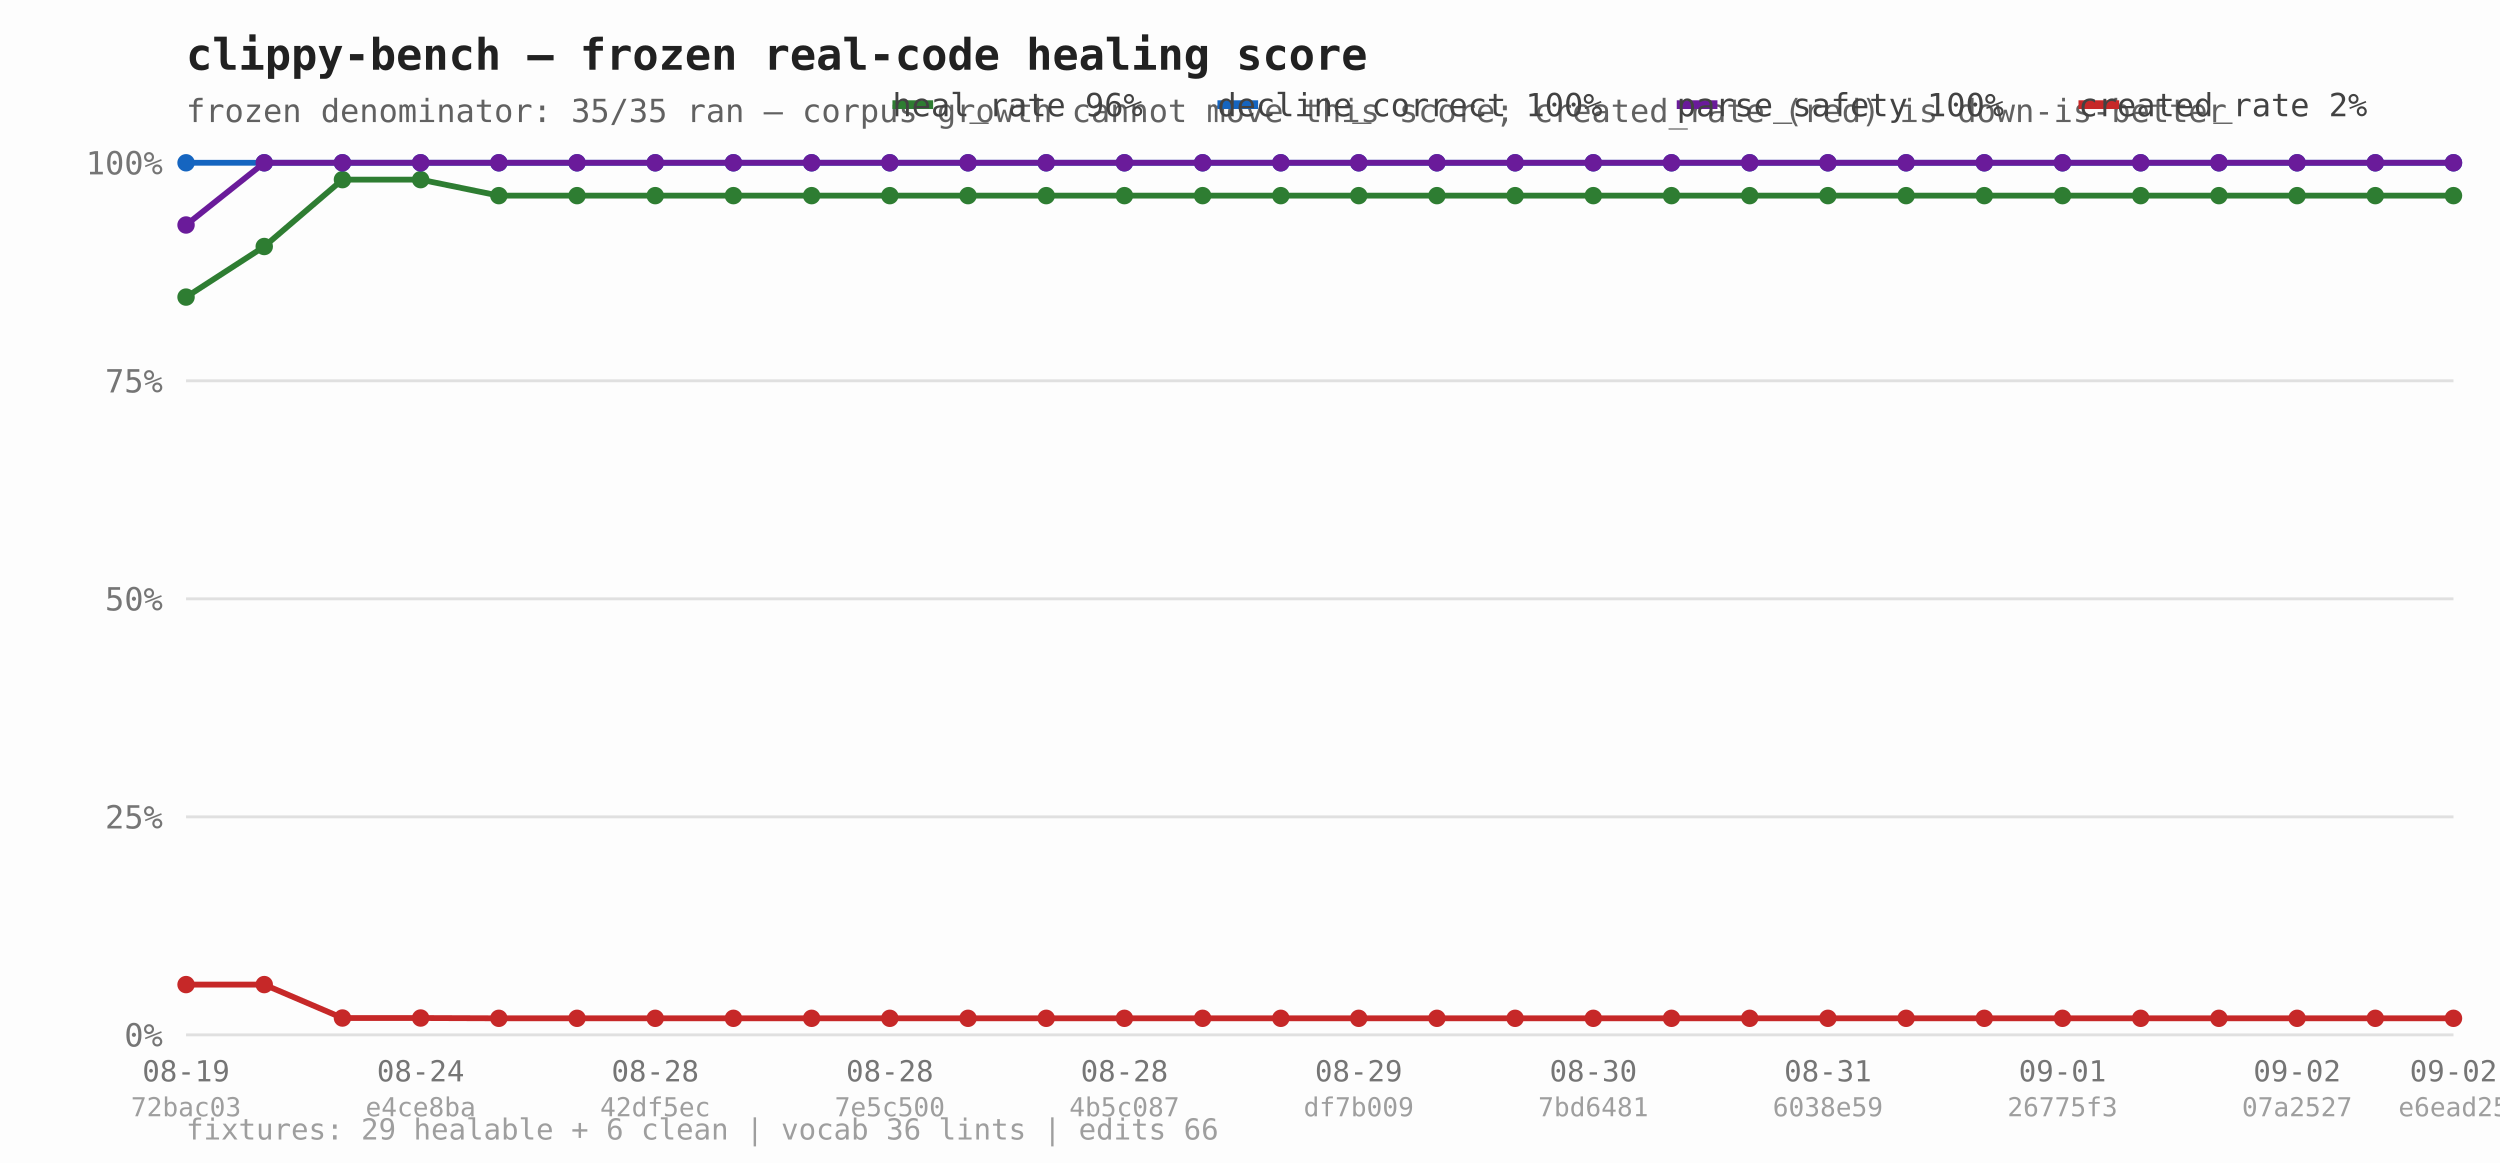
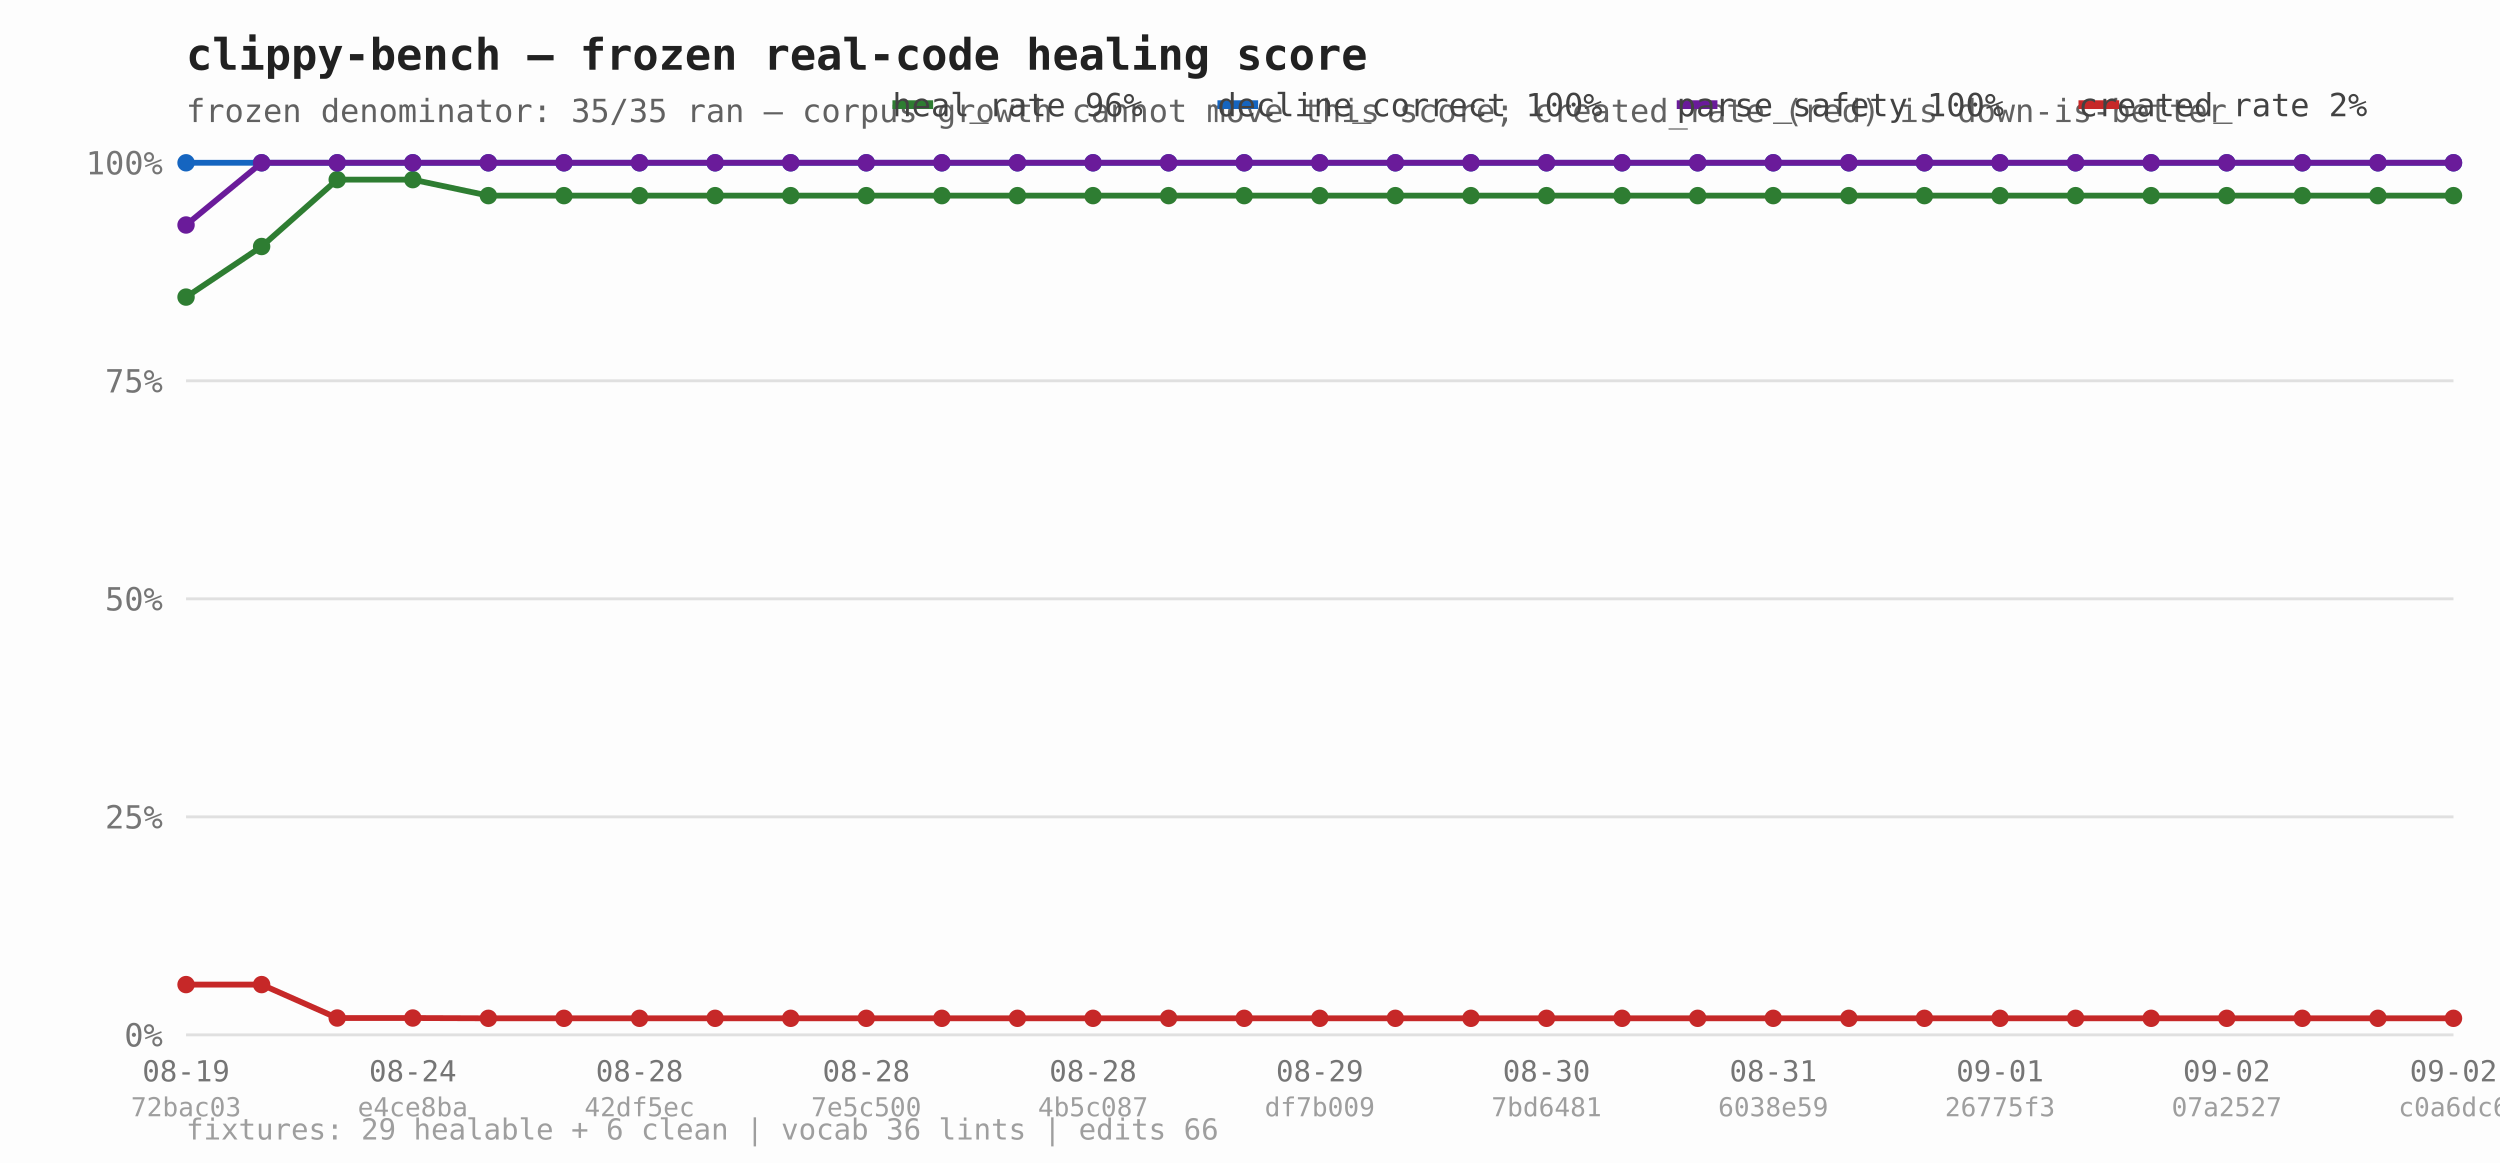
<svg xmlns="http://www.w3.org/2000/svg" width="860" height="400" viewBox="0 0 860 400" font-family="ui-monospace,Menlo,monospace">
  <rect width="100%" height="100%" fill="#fdfdfd" />
  <text x="64" y="24" font-size="15" font-weight="bold" fill="#212121">clippy-bench — frozen real-code healing score</text>
  <text x="64" y="42" font-size="11" fill="#616161">frozen denominator: 35/35 ran — corpus growth cannot move this score; created_rate (red) is down-is-better</text>
  <line x1="64" y1="356.0" x2="844" y2="356.0" stroke="#e0e0e0" stroke-width="1" />
  <text x="56" y="360.0" font-size="11" fill="#757575" text-anchor="end">0%</text>
  <line x1="64" y1="281.0" x2="844" y2="281.0" stroke="#e0e0e0" stroke-width="1" />
  <text x="56" y="285.0" font-size="11" fill="#757575" text-anchor="end">25%</text>
  <line x1="64" y1="206.0" x2="844" y2="206.0" stroke="#e0e0e0" stroke-width="1" />
  <text x="56" y="210.0" font-size="11" fill="#757575" text-anchor="end">50%</text>
  <line x1="64" y1="131.0" x2="844" y2="131.0" stroke="#e0e0e0" stroke-width="1" />
  <text x="56" y="135.0" font-size="11" fill="#757575" text-anchor="end">75%</text>
  <line x1="64" y1="56.0" x2="844" y2="56.0" stroke="#e0e0e0" stroke-width="1" />
  <text x="56" y="60.0" font-size="11" fill="#757575" text-anchor="end">100%</text>
  <line x1="715.0" y1="36" x2="729.0" y2="36" stroke="#c62828" stroke-width="3" />
  <text x="715.0" y="40" font-size="11" fill="#424242">created_rate 2%</text>
  <line x1="576.8" y1="36" x2="590.8" y2="36" stroke="#6a1b9a" stroke-width="3" />
  <text x="576.8" y="40" font-size="11" fill="#424242">parse_safety 100%</text>
  <line x1="418.8" y1="36" x2="432.8" y2="36" stroke="#1565c0" stroke-width="3" />
  <text x="418.8" y="40" font-size="11" fill="#424242">decline_correct 100%</text>
  <line x1="307.0" y1="36" x2="321.0" y2="36" stroke="#2e7d32" stroke-width="3" />
  <text x="307.0" y="40" font-size="11" fill="#424242">heal_rate 96%</text>
-   <path d="M 64.0 102.2 L 90.9 84.8 L 117.8 61.8 L 144.7 61.8 L 171.6 67.3 L 198.5 67.3 L 225.4 67.3 L 252.3 67.3 L 279.2 67.3 L 306.1 67.3 L 333.0 67.3 L 359.9 67.3 L 386.8 67.3 L 413.7 67.3 L 440.6 67.3 L 467.4 67.3 L 494.3 67.3 L 521.2 67.3 L 548.1 67.3 L 575.0 67.3 L 601.9 67.3 L 628.8 67.3 L 655.7 67.3 L 682.6 67.3 L 709.5 67.3 L 736.4 67.3 L 763.3 67.3 L 790.2 67.3 L 817.1 67.3 L 844.0 67.3" fill="none" stroke="#2e7d32" stroke-width="2" stroke-linejoin="round" stroke-linecap="round" />
+   <path d="M 64.0 102.2 L 90.0 84.8 L 116.0 61.8 L 142.0 61.8 L 168.0 67.3 L 194.0 67.3 L 220.0 67.3 L 246.0 67.3 L 272.0 67.3 L 298.0 67.3 L 324.0 67.3 L 350.0 67.3 L 376.0 67.3 L 402.0 67.3 L 428.0 67.3 L 454.0 67.3 L 480.0 67.3 L 506.0 67.3 L 532.0 67.3 L 558.0 67.3 L 584.0 67.3 L 610.0 67.3 L 636.0 67.3 L 662.0 67.3 L 688.0 67.3 L 714.0 67.3 L 740.0 67.3 L 766.0 67.3 L 792.0 67.3 L 818.0 67.3 L 844.0 67.3" fill="none" stroke="#2e7d32" stroke-width="2" stroke-linejoin="round" stroke-linecap="round" />
  <circle cx="64.0" cy="102.2" r="3" fill="#2e7d32" />
-   <circle cx="90.9" cy="84.8" r="3" fill="#2e7d32" />
-   <circle cx="117.8" cy="61.8" r="3" fill="#2e7d32" />
-   <circle cx="144.7" cy="61.8" r="3" fill="#2e7d32" />
-   <circle cx="171.6" cy="67.3" r="3" fill="#2e7d32" />
-   <circle cx="198.5" cy="67.3" r="3" fill="#2e7d32" />
-   <circle cx="225.4" cy="67.3" r="3" fill="#2e7d32" />
-   <circle cx="252.3" cy="67.3" r="3" fill="#2e7d32" />
-   <circle cx="279.2" cy="67.3" r="3" fill="#2e7d32" />
-   <circle cx="306.1" cy="67.3" r="3" fill="#2e7d32" />
-   <circle cx="333.0" cy="67.3" r="3" fill="#2e7d32" />
-   <circle cx="359.9" cy="67.3" r="3" fill="#2e7d32" />
-   <circle cx="386.8" cy="67.3" r="3" fill="#2e7d32" />
-   <circle cx="413.7" cy="67.3" r="3" fill="#2e7d32" />
-   <circle cx="440.6" cy="67.3" r="3" fill="#2e7d32" />
-   <circle cx="467.4" cy="67.3" r="3" fill="#2e7d32" />
-   <circle cx="494.3" cy="67.3" r="3" fill="#2e7d32" />
-   <circle cx="521.2" cy="67.3" r="3" fill="#2e7d32" />
-   <circle cx="548.1" cy="67.3" r="3" fill="#2e7d32" />
-   <circle cx="575.0" cy="67.3" r="3" fill="#2e7d32" />
-   <circle cx="601.9" cy="67.3" r="3" fill="#2e7d32" />
-   <circle cx="628.8" cy="67.3" r="3" fill="#2e7d32" />
-   <circle cx="655.7" cy="67.3" r="3" fill="#2e7d32" />
-   <circle cx="682.6" cy="67.3" r="3" fill="#2e7d32" />
-   <circle cx="709.5" cy="67.3" r="3" fill="#2e7d32" />
-   <circle cx="736.4" cy="67.3" r="3" fill="#2e7d32" />
-   <circle cx="763.3" cy="67.3" r="3" fill="#2e7d32" />
-   <circle cx="790.2" cy="67.3" r="3" fill="#2e7d32" />
-   <circle cx="817.1" cy="67.3" r="3" fill="#2e7d32" />
+   <circle cx="90.0" cy="84.8" r="3" fill="#2e7d32" />
+   <circle cx="116.0" cy="61.8" r="3" fill="#2e7d32" />
+   <circle cx="142.0" cy="61.8" r="3" fill="#2e7d32" />
+   <circle cx="168.0" cy="67.3" r="3" fill="#2e7d32" />
+   <circle cx="194.0" cy="67.3" r="3" fill="#2e7d32" />
+   <circle cx="220.0" cy="67.3" r="3" fill="#2e7d32" />
+   <circle cx="246.0" cy="67.3" r="3" fill="#2e7d32" />
+   <circle cx="272.0" cy="67.3" r="3" fill="#2e7d32" />
+   <circle cx="298.0" cy="67.3" r="3" fill="#2e7d32" />
+   <circle cx="324.0" cy="67.3" r="3" fill="#2e7d32" />
+   <circle cx="350.0" cy="67.3" r="3" fill="#2e7d32" />
+   <circle cx="376.0" cy="67.3" r="3" fill="#2e7d32" />
+   <circle cx="402.0" cy="67.3" r="3" fill="#2e7d32" />
+   <circle cx="428.0" cy="67.3" r="3" fill="#2e7d32" />
+   <circle cx="454.0" cy="67.3" r="3" fill="#2e7d32" />
+   <circle cx="480.0" cy="67.3" r="3" fill="#2e7d32" />
+   <circle cx="506.0" cy="67.3" r="3" fill="#2e7d32" />
+   <circle cx="532.0" cy="67.3" r="3" fill="#2e7d32" />
+   <circle cx="558.0" cy="67.3" r="3" fill="#2e7d32" />
+   <circle cx="584.0" cy="67.3" r="3" fill="#2e7d32" />
+   <circle cx="610.0" cy="67.3" r="3" fill="#2e7d32" />
+   <circle cx="636.0" cy="67.3" r="3" fill="#2e7d32" />
+   <circle cx="662.0" cy="67.3" r="3" fill="#2e7d32" />
+   <circle cx="688.0" cy="67.3" r="3" fill="#2e7d32" />
+   <circle cx="714.0" cy="67.3" r="3" fill="#2e7d32" />
+   <circle cx="740.0" cy="67.3" r="3" fill="#2e7d32" />
+   <circle cx="766.0" cy="67.3" r="3" fill="#2e7d32" />
+   <circle cx="792.0" cy="67.3" r="3" fill="#2e7d32" />
+   <circle cx="818.0" cy="67.3" r="3" fill="#2e7d32" />
  <circle cx="844.0" cy="67.3" r="3" fill="#2e7d32" />
-   <path d="M 64.0 56.0 L 90.9 56.0 L 117.8 56.0 L 144.7 56.0 L 171.6 56.0 L 198.5 56.0 L 225.4 56.0 L 252.3 56.0 L 279.2 56.0 L 306.1 56.0 L 333.0 56.0 L 359.9 56.0 L 386.8 56.0 L 413.7 56.0 L 440.6 56.0 L 467.4 56.0 L 494.3 56.0 L 521.2 56.0 L 548.1 56.0 L 575.0 56.0 L 601.9 56.0 L 628.8 56.0 L 655.7 56.0 L 682.6 56.0 L 709.5 56.0 L 736.4 56.0 L 763.3 56.0 L 790.2 56.0 L 817.1 56.0 L 844.0 56.0" fill="none" stroke="#1565c0" stroke-width="2" stroke-linejoin="round" stroke-linecap="round" />
+   <path d="M 64.0 56.0 L 90.0 56.0 L 116.0 56.0 L 142.0 56.0 L 168.0 56.0 L 194.0 56.0 L 220.0 56.0 L 246.0 56.0 L 272.0 56.0 L 298.0 56.0 L 324.0 56.0 L 350.0 56.0 L 376.0 56.0 L 402.0 56.0 L 428.0 56.0 L 454.0 56.0 L 480.0 56.0 L 506.0 56.0 L 532.0 56.0 L 558.0 56.0 L 584.0 56.0 L 610.0 56.0 L 636.0 56.0 L 662.0 56.0 L 688.0 56.0 L 714.0 56.0 L 740.0 56.0 L 766.0 56.0 L 792.0 56.0 L 818.0 56.0 L 844.0 56.0" fill="none" stroke="#1565c0" stroke-width="2" stroke-linejoin="round" stroke-linecap="round" />
  <circle cx="64.0" cy="56.0" r="3" fill="#1565c0" />
-   <circle cx="90.9" cy="56.0" r="3" fill="#1565c0" />
-   <circle cx="117.8" cy="56.0" r="3" fill="#1565c0" />
-   <circle cx="144.7" cy="56.0" r="3" fill="#1565c0" />
-   <circle cx="171.6" cy="56.0" r="3" fill="#1565c0" />
-   <circle cx="198.5" cy="56.0" r="3" fill="#1565c0" />
-   <circle cx="225.4" cy="56.0" r="3" fill="#1565c0" />
-   <circle cx="252.3" cy="56.0" r="3" fill="#1565c0" />
-   <circle cx="279.2" cy="56.0" r="3" fill="#1565c0" />
-   <circle cx="306.1" cy="56.0" r="3" fill="#1565c0" />
-   <circle cx="333.0" cy="56.0" r="3" fill="#1565c0" />
-   <circle cx="359.9" cy="56.0" r="3" fill="#1565c0" />
-   <circle cx="386.8" cy="56.0" r="3" fill="#1565c0" />
-   <circle cx="413.7" cy="56.0" r="3" fill="#1565c0" />
-   <circle cx="440.6" cy="56.0" r="3" fill="#1565c0" />
-   <circle cx="467.4" cy="56.0" r="3" fill="#1565c0" />
-   <circle cx="494.3" cy="56.0" r="3" fill="#1565c0" />
-   <circle cx="521.2" cy="56.0" r="3" fill="#1565c0" />
-   <circle cx="548.1" cy="56.0" r="3" fill="#1565c0" />
-   <circle cx="575.0" cy="56.0" r="3" fill="#1565c0" />
-   <circle cx="601.9" cy="56.0" r="3" fill="#1565c0" />
-   <circle cx="628.8" cy="56.0" r="3" fill="#1565c0" />
-   <circle cx="655.7" cy="56.0" r="3" fill="#1565c0" />
-   <circle cx="682.6" cy="56.0" r="3" fill="#1565c0" />
-   <circle cx="709.5" cy="56.0" r="3" fill="#1565c0" />
-   <circle cx="736.4" cy="56.0" r="3" fill="#1565c0" />
-   <circle cx="763.3" cy="56.0" r="3" fill="#1565c0" />
-   <circle cx="790.2" cy="56.0" r="3" fill="#1565c0" />
-   <circle cx="817.1" cy="56.0" r="3" fill="#1565c0" />
+   <circle cx="90.0" cy="56.0" r="3" fill="#1565c0" />
+   <circle cx="116.0" cy="56.0" r="3" fill="#1565c0" />
+   <circle cx="142.0" cy="56.0" r="3" fill="#1565c0" />
+   <circle cx="168.0" cy="56.0" r="3" fill="#1565c0" />
+   <circle cx="194.0" cy="56.0" r="3" fill="#1565c0" />
+   <circle cx="220.0" cy="56.0" r="3" fill="#1565c0" />
+   <circle cx="246.0" cy="56.0" r="3" fill="#1565c0" />
+   <circle cx="272.0" cy="56.0" r="3" fill="#1565c0" />
+   <circle cx="298.0" cy="56.0" r="3" fill="#1565c0" />
+   <circle cx="324.0" cy="56.0" r="3" fill="#1565c0" />
+   <circle cx="350.0" cy="56.0" r="3" fill="#1565c0" />
+   <circle cx="376.0" cy="56.0" r="3" fill="#1565c0" />
+   <circle cx="402.0" cy="56.0" r="3" fill="#1565c0" />
+   <circle cx="428.0" cy="56.0" r="3" fill="#1565c0" />
+   <circle cx="454.0" cy="56.0" r="3" fill="#1565c0" />
+   <circle cx="480.0" cy="56.0" r="3" fill="#1565c0" />
+   <circle cx="506.0" cy="56.0" r="3" fill="#1565c0" />
+   <circle cx="532.0" cy="56.0" r="3" fill="#1565c0" />
+   <circle cx="558.0" cy="56.0" r="3" fill="#1565c0" />
+   <circle cx="584.0" cy="56.0" r="3" fill="#1565c0" />
+   <circle cx="610.0" cy="56.0" r="3" fill="#1565c0" />
+   <circle cx="636.0" cy="56.0" r="3" fill="#1565c0" />
+   <circle cx="662.0" cy="56.0" r="3" fill="#1565c0" />
+   <circle cx="688.0" cy="56.0" r="3" fill="#1565c0" />
+   <circle cx="714.0" cy="56.0" r="3" fill="#1565c0" />
+   <circle cx="740.0" cy="56.0" r="3" fill="#1565c0" />
+   <circle cx="766.0" cy="56.0" r="3" fill="#1565c0" />
+   <circle cx="792.0" cy="56.0" r="3" fill="#1565c0" />
+   <circle cx="818.0" cy="56.0" r="3" fill="#1565c0" />
  <circle cx="844.0" cy="56.0" r="3" fill="#1565c0" />
-   <path d="M 64.0 77.4 L 90.9 56.0 L 117.8 56.0 L 144.7 56.0 L 171.6 56.0 L 198.5 56.0 L 225.4 56.0 L 252.3 56.0 L 279.2 56.0 L 306.1 56.0 L 333.0 56.0 L 359.9 56.0 L 386.8 56.0 L 413.7 56.0 L 440.6 56.0 L 467.4 56.0 L 494.3 56.0 L 521.2 56.0 L 548.1 56.0 L 575.0 56.0 L 601.9 56.0 L 628.8 56.0 L 655.7 56.0 L 682.6 56.0 L 709.5 56.0 L 736.4 56.0 L 763.3 56.0 L 790.2 56.0 L 817.1 56.0 L 844.0 56.0" fill="none" stroke="#6a1b9a" stroke-width="2" stroke-linejoin="round" stroke-linecap="round" />
+   <path d="M 64.0 77.4 L 90.0 56.0 L 116.0 56.0 L 142.0 56.0 L 168.0 56.0 L 194.0 56.0 L 220.0 56.0 L 246.0 56.0 L 272.0 56.0 L 298.0 56.0 L 324.0 56.0 L 350.0 56.0 L 376.0 56.0 L 402.0 56.0 L 428.0 56.0 L 454.0 56.0 L 480.0 56.0 L 506.0 56.0 L 532.0 56.0 L 558.0 56.0 L 584.0 56.0 L 610.0 56.0 L 636.0 56.0 L 662.0 56.0 L 688.0 56.0 L 714.0 56.0 L 740.0 56.0 L 766.0 56.0 L 792.0 56.0 L 818.0 56.0 L 844.0 56.0" fill="none" stroke="#6a1b9a" stroke-width="2" stroke-linejoin="round" stroke-linecap="round" />
  <circle cx="64.0" cy="77.4" r="3" fill="#6a1b9a" />
-   <circle cx="90.9" cy="56.0" r="3" fill="#6a1b9a" />
-   <circle cx="117.8" cy="56.0" r="3" fill="#6a1b9a" />
-   <circle cx="144.7" cy="56.0" r="3" fill="#6a1b9a" />
-   <circle cx="171.6" cy="56.0" r="3" fill="#6a1b9a" />
-   <circle cx="198.5" cy="56.0" r="3" fill="#6a1b9a" />
-   <circle cx="225.4" cy="56.0" r="3" fill="#6a1b9a" />
-   <circle cx="252.3" cy="56.0" r="3" fill="#6a1b9a" />
-   <circle cx="279.2" cy="56.0" r="3" fill="#6a1b9a" />
-   <circle cx="306.1" cy="56.0" r="3" fill="#6a1b9a" />
-   <circle cx="333.0" cy="56.0" r="3" fill="#6a1b9a" />
-   <circle cx="359.9" cy="56.0" r="3" fill="#6a1b9a" />
-   <circle cx="386.8" cy="56.0" r="3" fill="#6a1b9a" />
-   <circle cx="413.7" cy="56.0" r="3" fill="#6a1b9a" />
-   <circle cx="440.6" cy="56.0" r="3" fill="#6a1b9a" />
-   <circle cx="467.4" cy="56.0" r="3" fill="#6a1b9a" />
-   <circle cx="494.3" cy="56.0" r="3" fill="#6a1b9a" />
-   <circle cx="521.2" cy="56.0" r="3" fill="#6a1b9a" />
-   <circle cx="548.1" cy="56.0" r="3" fill="#6a1b9a" />
-   <circle cx="575.0" cy="56.0" r="3" fill="#6a1b9a" />
-   <circle cx="601.9" cy="56.0" r="3" fill="#6a1b9a" />
-   <circle cx="628.8" cy="56.0" r="3" fill="#6a1b9a" />
-   <circle cx="655.7" cy="56.0" r="3" fill="#6a1b9a" />
-   <circle cx="682.6" cy="56.0" r="3" fill="#6a1b9a" />
-   <circle cx="709.5" cy="56.0" r="3" fill="#6a1b9a" />
-   <circle cx="736.4" cy="56.0" r="3" fill="#6a1b9a" />
-   <circle cx="763.3" cy="56.0" r="3" fill="#6a1b9a" />
-   <circle cx="790.2" cy="56.0" r="3" fill="#6a1b9a" />
-   <circle cx="817.1" cy="56.0" r="3" fill="#6a1b9a" />
+   <circle cx="90.0" cy="56.0" r="3" fill="#6a1b9a" />
+   <circle cx="116.0" cy="56.0" r="3" fill="#6a1b9a" />
+   <circle cx="142.0" cy="56.0" r="3" fill="#6a1b9a" />
+   <circle cx="168.0" cy="56.0" r="3" fill="#6a1b9a" />
+   <circle cx="194.0" cy="56.0" r="3" fill="#6a1b9a" />
+   <circle cx="220.0" cy="56.0" r="3" fill="#6a1b9a" />
+   <circle cx="246.0" cy="56.0" r="3" fill="#6a1b9a" />
+   <circle cx="272.0" cy="56.0" r="3" fill="#6a1b9a" />
+   <circle cx="298.0" cy="56.0" r="3" fill="#6a1b9a" />
+   <circle cx="324.0" cy="56.0" r="3" fill="#6a1b9a" />
+   <circle cx="350.0" cy="56.0" r="3" fill="#6a1b9a" />
+   <circle cx="376.0" cy="56.0" r="3" fill="#6a1b9a" />
+   <circle cx="402.0" cy="56.0" r="3" fill="#6a1b9a" />
+   <circle cx="428.0" cy="56.0" r="3" fill="#6a1b9a" />
+   <circle cx="454.0" cy="56.0" r="3" fill="#6a1b9a" />
+   <circle cx="480.0" cy="56.0" r="3" fill="#6a1b9a" />
+   <circle cx="506.0" cy="56.0" r="3" fill="#6a1b9a" />
+   <circle cx="532.0" cy="56.0" r="3" fill="#6a1b9a" />
+   <circle cx="558.0" cy="56.0" r="3" fill="#6a1b9a" />
+   <circle cx="584.0" cy="56.0" r="3" fill="#6a1b9a" />
+   <circle cx="610.0" cy="56.0" r="3" fill="#6a1b9a" />
+   <circle cx="636.0" cy="56.0" r="3" fill="#6a1b9a" />
+   <circle cx="662.0" cy="56.0" r="3" fill="#6a1b9a" />
+   <circle cx="688.0" cy="56.0" r="3" fill="#6a1b9a" />
+   <circle cx="714.0" cy="56.0" r="3" fill="#6a1b9a" />
+   <circle cx="740.0" cy="56.0" r="3" fill="#6a1b9a" />
+   <circle cx="766.0" cy="56.0" r="3" fill="#6a1b9a" />
+   <circle cx="792.0" cy="56.0" r="3" fill="#6a1b9a" />
+   <circle cx="818.0" cy="56.0" r="3" fill="#6a1b9a" />
  <circle cx="844.0" cy="56.0" r="3" fill="#6a1b9a" />
-   <path d="M 64.0 338.7 L 90.9 338.7 L 117.8 350.2 L 144.7 350.2 L 171.6 350.3 L 198.5 350.3 L 225.4 350.3 L 252.3 350.3 L 279.2 350.3 L 306.1 350.3 L 333.0 350.3 L 359.9 350.3 L 386.8 350.3 L 413.7 350.3 L 440.6 350.3 L 467.4 350.3 L 494.3 350.3 L 521.2 350.3 L 548.1 350.3 L 575.0 350.3 L 601.9 350.3 L 628.8 350.3 L 655.7 350.3 L 682.6 350.3 L 709.5 350.3 L 736.4 350.3 L 763.3 350.3 L 790.2 350.3 L 817.1 350.3 L 844.0 350.3" fill="none" stroke="#c62828" stroke-width="2" stroke-linejoin="round" stroke-linecap="round" />
+   <path d="M 64.0 338.7 L 90.0 338.7 L 116.0 350.2 L 142.0 350.2 L 168.0 350.3 L 194.0 350.3 L 220.0 350.3 L 246.0 350.3 L 272.0 350.3 L 298.0 350.3 L 324.0 350.3 L 350.0 350.3 L 376.0 350.3 L 402.0 350.3 L 428.0 350.3 L 454.0 350.3 L 480.0 350.3 L 506.0 350.3 L 532.0 350.3 L 558.0 350.3 L 584.0 350.3 L 610.0 350.3 L 636.0 350.3 L 662.0 350.3 L 688.0 350.3 L 714.0 350.3 L 740.0 350.3 L 766.0 350.3 L 792.0 350.3 L 818.0 350.3 L 844.0 350.3" fill="none" stroke="#c62828" stroke-width="2" stroke-linejoin="round" stroke-linecap="round" />
  <circle cx="64.0" cy="338.7" r="3" fill="#c62828" />
-   <circle cx="90.9" cy="338.7" r="3" fill="#c62828" />
-   <circle cx="117.8" cy="350.2" r="3" fill="#c62828" />
-   <circle cx="144.7" cy="350.2" r="3" fill="#c62828" />
-   <circle cx="171.6" cy="350.3" r="3" fill="#c62828" />
-   <circle cx="198.5" cy="350.3" r="3" fill="#c62828" />
-   <circle cx="225.4" cy="350.3" r="3" fill="#c62828" />
-   <circle cx="252.3" cy="350.3" r="3" fill="#c62828" />
-   <circle cx="279.2" cy="350.3" r="3" fill="#c62828" />
-   <circle cx="306.1" cy="350.3" r="3" fill="#c62828" />
-   <circle cx="333.0" cy="350.3" r="3" fill="#c62828" />
-   <circle cx="359.9" cy="350.3" r="3" fill="#c62828" />
-   <circle cx="386.8" cy="350.3" r="3" fill="#c62828" />
-   <circle cx="413.7" cy="350.3" r="3" fill="#c62828" />
-   <circle cx="440.6" cy="350.3" r="3" fill="#c62828" />
-   <circle cx="467.4" cy="350.3" r="3" fill="#c62828" />
-   <circle cx="494.3" cy="350.3" r="3" fill="#c62828" />
-   <circle cx="521.2" cy="350.3" r="3" fill="#c62828" />
-   <circle cx="548.1" cy="350.3" r="3" fill="#c62828" />
-   <circle cx="575.0" cy="350.3" r="3" fill="#c62828" />
-   <circle cx="601.9" cy="350.3" r="3" fill="#c62828" />
-   <circle cx="628.8" cy="350.3" r="3" fill="#c62828" />
-   <circle cx="655.7" cy="350.3" r="3" fill="#c62828" />
-   <circle cx="682.6" cy="350.3" r="3" fill="#c62828" />
-   <circle cx="709.5" cy="350.3" r="3" fill="#c62828" />
-   <circle cx="736.4" cy="350.3" r="3" fill="#c62828" />
-   <circle cx="763.3" cy="350.3" r="3" fill="#c62828" />
-   <circle cx="790.2" cy="350.3" r="3" fill="#c62828" />
-   <circle cx="817.1" cy="350.3" r="3" fill="#c62828" />
+   <circle cx="90.0" cy="338.7" r="3" fill="#c62828" />
+   <circle cx="116.0" cy="350.2" r="3" fill="#c62828" />
+   <circle cx="142.0" cy="350.2" r="3" fill="#c62828" />
+   <circle cx="168.0" cy="350.3" r="3" fill="#c62828" />
+   <circle cx="194.0" cy="350.3" r="3" fill="#c62828" />
+   <circle cx="220.0" cy="350.3" r="3" fill="#c62828" />
+   <circle cx="246.0" cy="350.3" r="3" fill="#c62828" />
+   <circle cx="272.0" cy="350.3" r="3" fill="#c62828" />
+   <circle cx="298.0" cy="350.3" r="3" fill="#c62828" />
+   <circle cx="324.0" cy="350.3" r="3" fill="#c62828" />
+   <circle cx="350.0" cy="350.3" r="3" fill="#c62828" />
+   <circle cx="376.0" cy="350.3" r="3" fill="#c62828" />
+   <circle cx="402.0" cy="350.3" r="3" fill="#c62828" />
+   <circle cx="428.0" cy="350.3" r="3" fill="#c62828" />
+   <circle cx="454.0" cy="350.3" r="3" fill="#c62828" />
+   <circle cx="480.0" cy="350.3" r="3" fill="#c62828" />
+   <circle cx="506.0" cy="350.3" r="3" fill="#c62828" />
+   <circle cx="532.0" cy="350.3" r="3" fill="#c62828" />
+   <circle cx="558.0" cy="350.3" r="3" fill="#c62828" />
+   <circle cx="584.0" cy="350.3" r="3" fill="#c62828" />
+   <circle cx="610.0" cy="350.3" r="3" fill="#c62828" />
+   <circle cx="636.0" cy="350.3" r="3" fill="#c62828" />
+   <circle cx="662.0" cy="350.3" r="3" fill="#c62828" />
+   <circle cx="688.0" cy="350.3" r="3" fill="#c62828" />
+   <circle cx="714.0" cy="350.3" r="3" fill="#c62828" />
+   <circle cx="740.0" cy="350.3" r="3" fill="#c62828" />
+   <circle cx="766.0" cy="350.3" r="3" fill="#c62828" />
+   <circle cx="792.0" cy="350.3" r="3" fill="#c62828" />
+   <circle cx="818.0" cy="350.3" r="3" fill="#c62828" />
  <circle cx="844.0" cy="350.3" r="3" fill="#c62828" />
  <text x="64.0" y="372.0" font-size="10" fill="#757575" text-anchor="middle">08-19</text>
  <text x="64.0" y="384.0" font-size="9" fill="#9e9e9e" text-anchor="middle">72bac03</text>
-   <text x="144.7" y="372.0" font-size="10" fill="#757575" text-anchor="middle">08-24</text>
-   <text x="144.7" y="384.0" font-size="9" fill="#9e9e9e" text-anchor="middle">e4ce8ba</text>
-   <text x="225.4" y="372.0" font-size="10" fill="#757575" text-anchor="middle">08-28</text>
-   <text x="225.4" y="384.0" font-size="9" fill="#9e9e9e" text-anchor="middle">42df5ec</text>
-   <text x="306.1" y="372.0" font-size="10" fill="#757575" text-anchor="middle">08-28</text>
-   <text x="306.1" y="384.0" font-size="9" fill="#9e9e9e" text-anchor="middle">7e5c500</text>
-   <text x="386.8" y="372.0" font-size="10" fill="#757575" text-anchor="middle">08-28</text>
-   <text x="386.8" y="384.0" font-size="9" fill="#9e9e9e" text-anchor="middle">4b5c087</text>
-   <text x="467.4" y="372.0" font-size="10" fill="#757575" text-anchor="middle">08-29</text>
-   <text x="467.4" y="384.0" font-size="9" fill="#9e9e9e" text-anchor="middle">df7b009</text>
-   <text x="548.1" y="372.0" font-size="10" fill="#757575" text-anchor="middle">08-30</text>
-   <text x="548.1" y="384.0" font-size="9" fill="#9e9e9e" text-anchor="middle">7bd6481</text>
-   <text x="628.8" y="372.0" font-size="10" fill="#757575" text-anchor="middle">08-31</text>
-   <text x="628.8" y="384.0" font-size="9" fill="#9e9e9e" text-anchor="middle">6038e59</text>
-   <text x="709.5" y="372.0" font-size="10" fill="#757575" text-anchor="middle">09-01</text>
-   <text x="709.5" y="384.0" font-size="9" fill="#9e9e9e" text-anchor="middle">26775f3</text>
-   <text x="790.2" y="372.0" font-size="10" fill="#757575" text-anchor="middle">09-02</text>
-   <text x="790.2" y="384.0" font-size="9" fill="#9e9e9e" text-anchor="middle">07a2527</text>
+   <text x="142.0" y="372.0" font-size="10" fill="#757575" text-anchor="middle">08-24</text>
+   <text x="142.0" y="384.0" font-size="9" fill="#9e9e9e" text-anchor="middle">e4ce8ba</text>
+   <text x="220.0" y="372.0" font-size="10" fill="#757575" text-anchor="middle">08-28</text>
+   <text x="220.0" y="384.0" font-size="9" fill="#9e9e9e" text-anchor="middle">42df5ec</text>
+   <text x="298.0" y="372.0" font-size="10" fill="#757575" text-anchor="middle">08-28</text>
+   <text x="298.0" y="384.0" font-size="9" fill="#9e9e9e" text-anchor="middle">7e5c500</text>
+   <text x="376.0" y="372.0" font-size="10" fill="#757575" text-anchor="middle">08-28</text>
+   <text x="376.0" y="384.0" font-size="9" fill="#9e9e9e" text-anchor="middle">4b5c087</text>
+   <text x="454.0" y="372.0" font-size="10" fill="#757575" text-anchor="middle">08-29</text>
+   <text x="454.0" y="384.0" font-size="9" fill="#9e9e9e" text-anchor="middle">df7b009</text>
+   <text x="532.0" y="372.0" font-size="10" fill="#757575" text-anchor="middle">08-30</text>
+   <text x="532.0" y="384.0" font-size="9" fill="#9e9e9e" text-anchor="middle">7bd6481</text>
+   <text x="610.0" y="372.0" font-size="10" fill="#757575" text-anchor="middle">08-31</text>
+   <text x="610.0" y="384.0" font-size="9" fill="#9e9e9e" text-anchor="middle">6038e59</text>
+   <text x="688.0" y="372.0" font-size="10" fill="#757575" text-anchor="middle">09-01</text>
+   <text x="688.0" y="384.0" font-size="9" fill="#9e9e9e" text-anchor="middle">26775f3</text>
+   <text x="766.0" y="372.0" font-size="10" fill="#757575" text-anchor="middle">09-02</text>
+   <text x="766.0" y="384.0" font-size="9" fill="#9e9e9e" text-anchor="middle">07a2527</text>
  <text x="844.0" y="372.0" font-size="10" fill="#757575" text-anchor="middle">09-02</text>
-   <text x="844.0" y="384.0" font-size="9" fill="#9e9e9e" text-anchor="middle">e6ead25</text>
+   <text x="844.0" y="384.0" font-size="9" fill="#9e9e9e" text-anchor="middle">c0a6dc6</text>
  <text x="64" y="392.0" font-size="10" fill="#9e9e9e">fixtures: 29 healable + 6 clean | vocab 36 lints | edits 66</text>
</svg>
